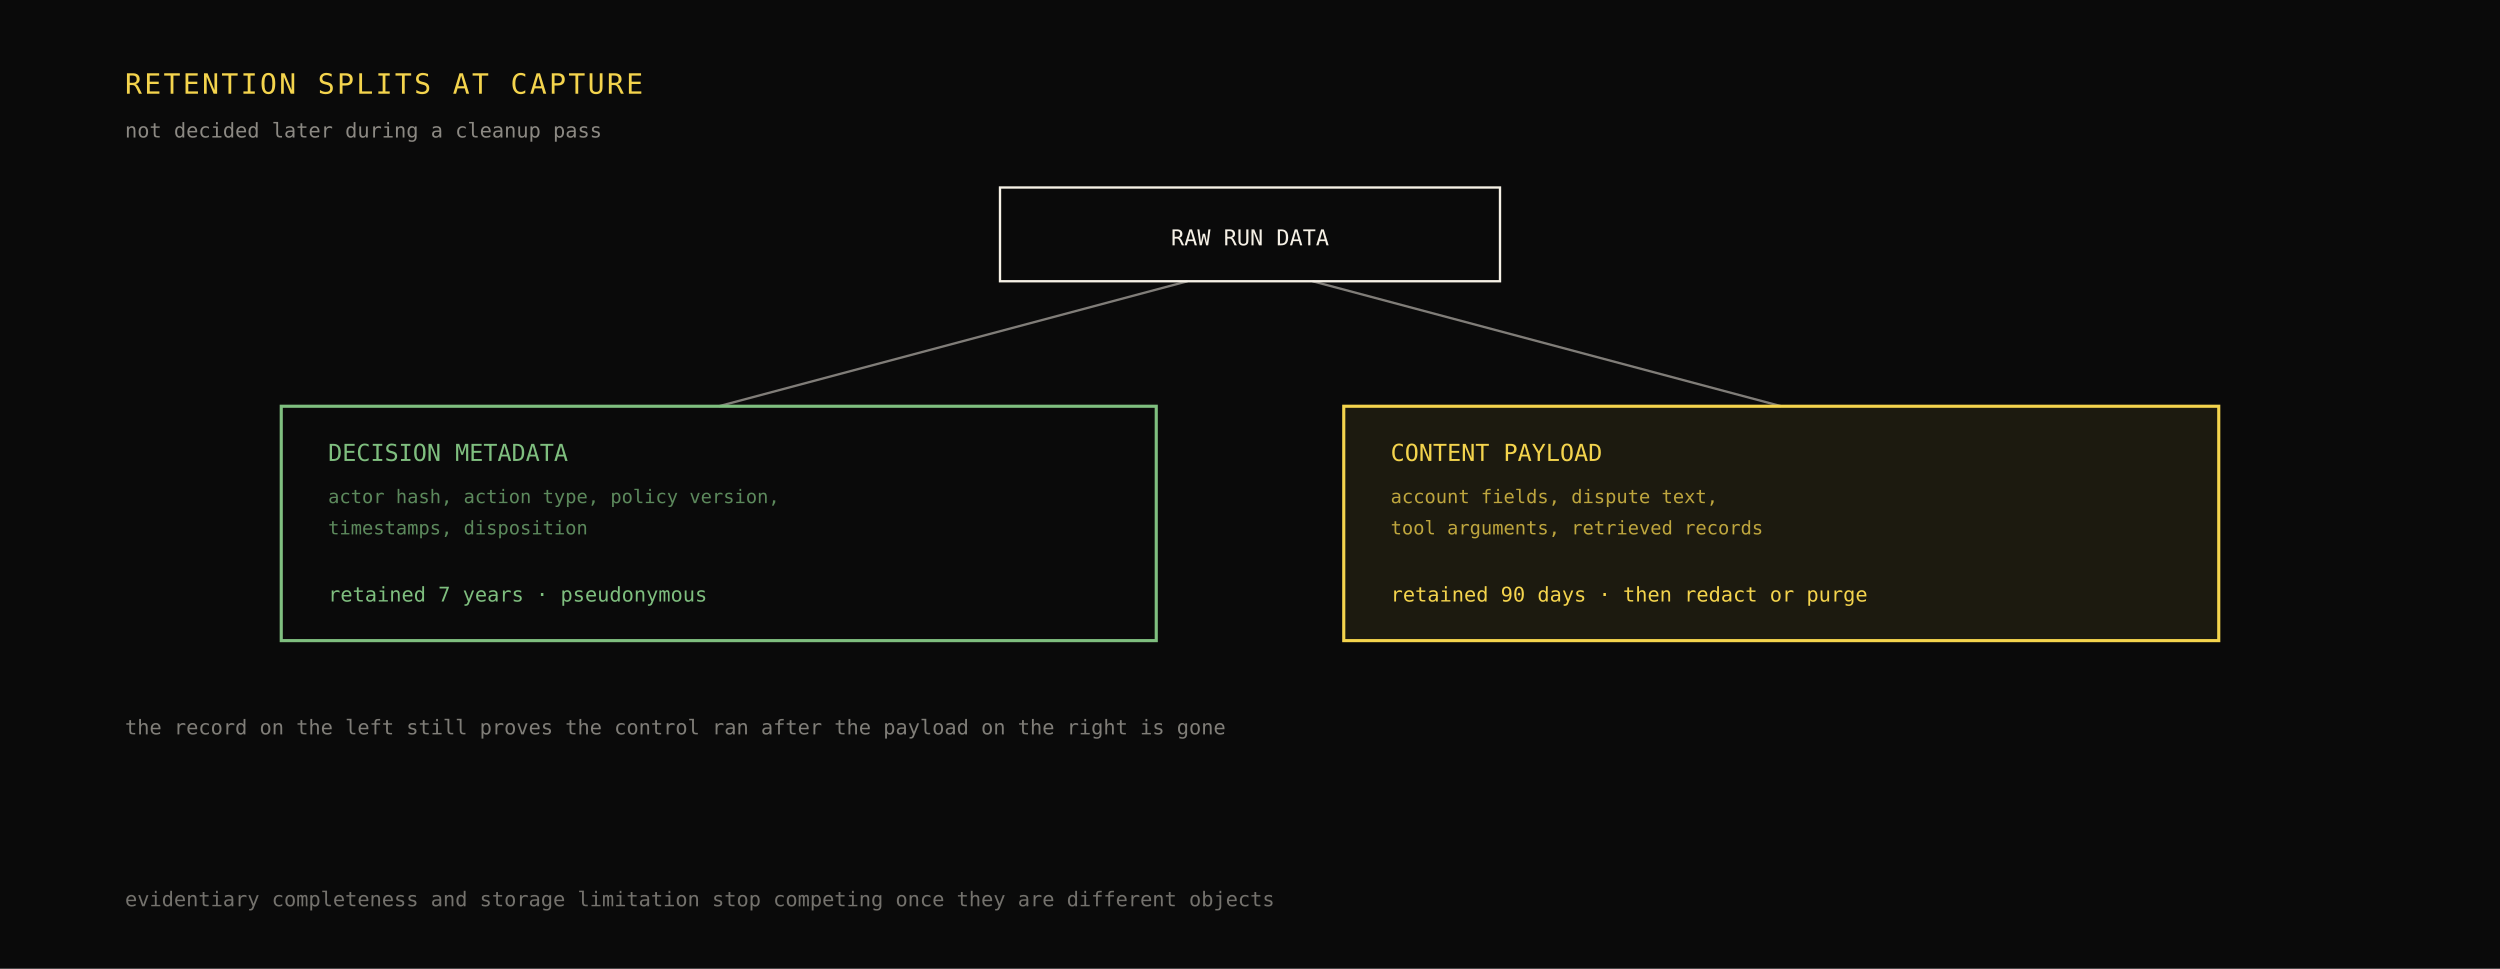
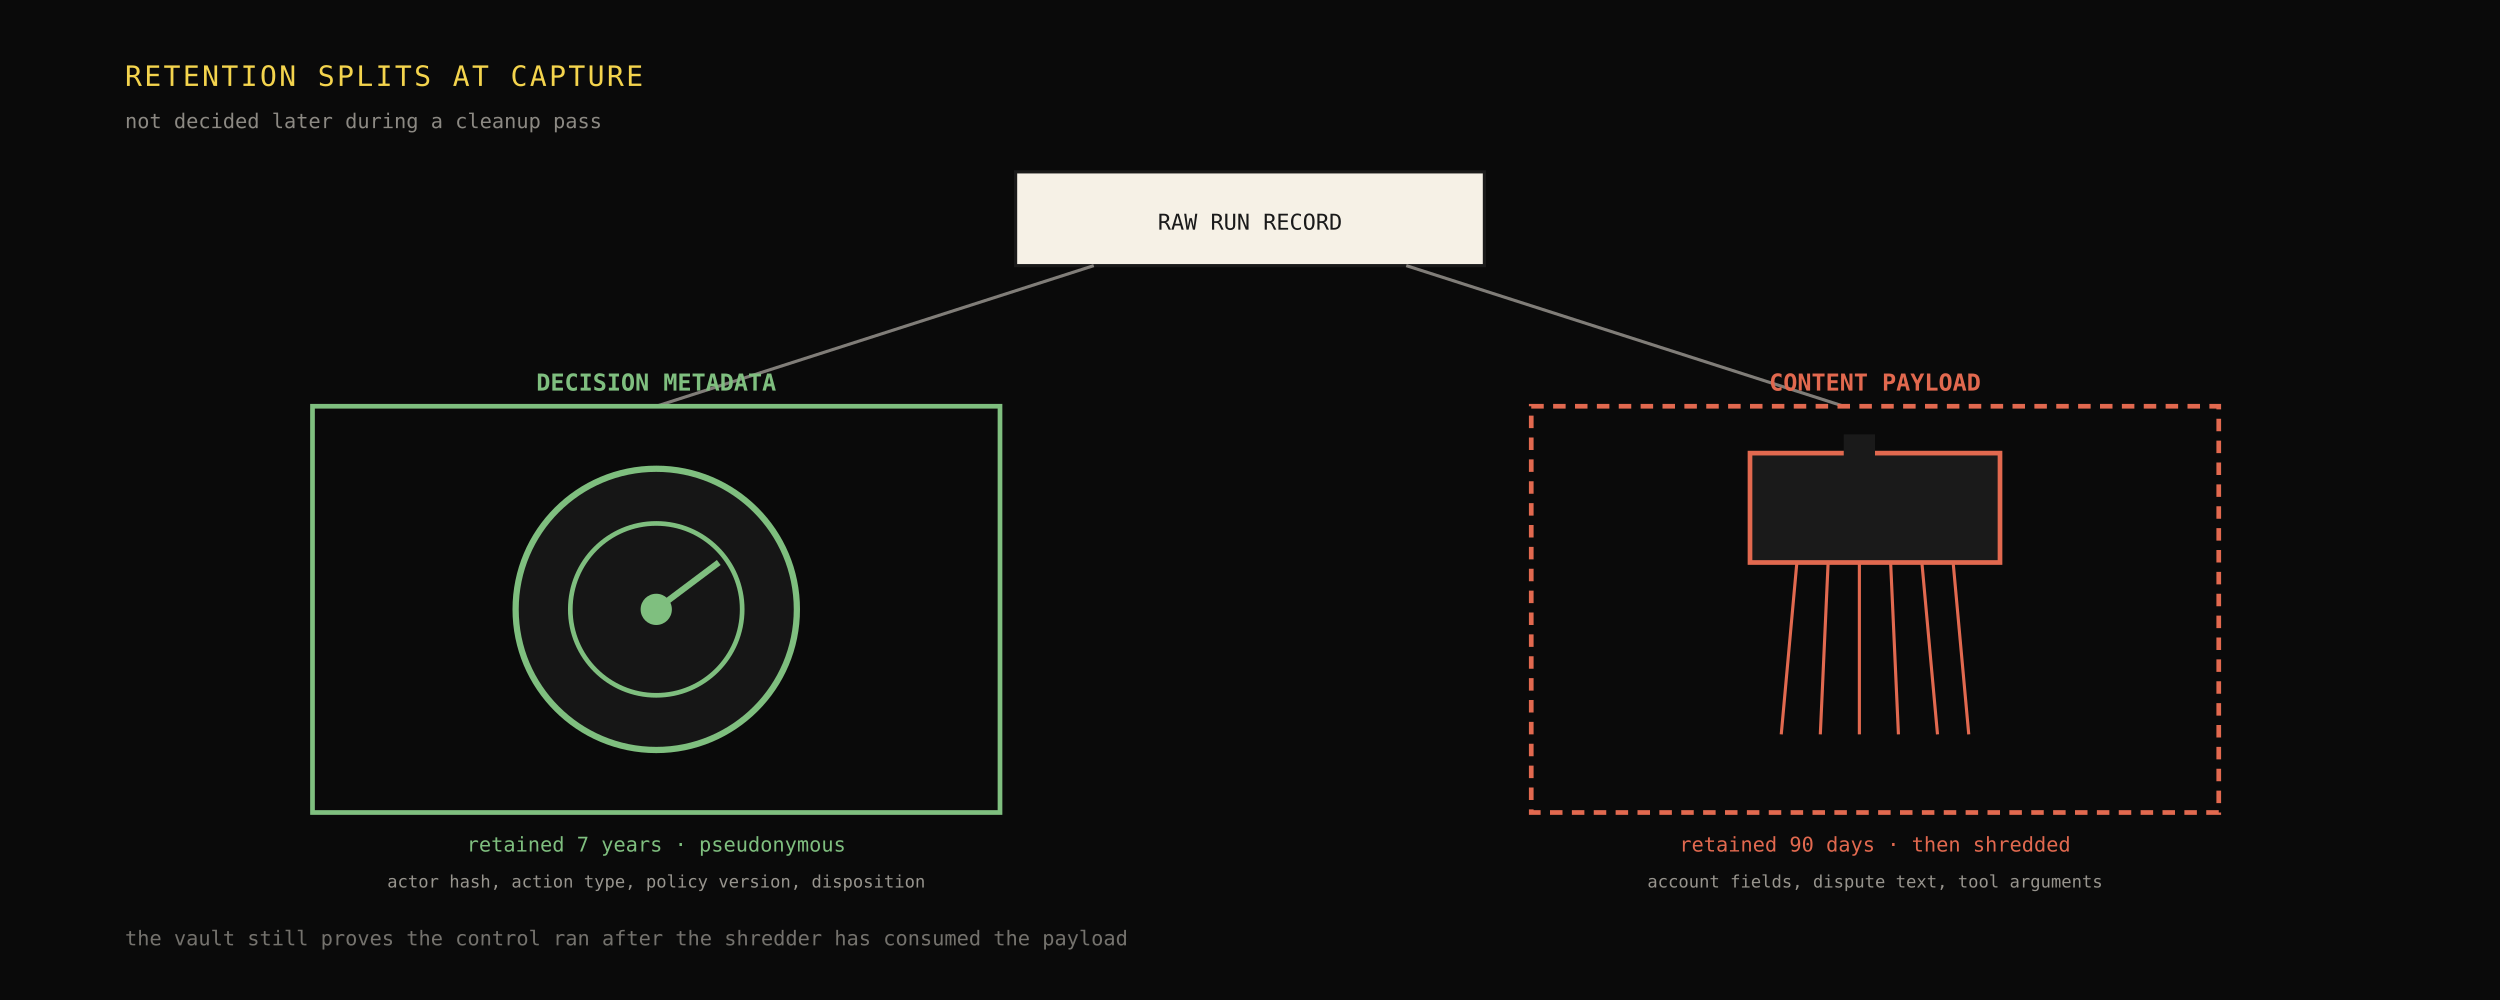
- <svg xmlns="http://www.w3.org/2000/svg" viewBox="0 0 1600 620" role="img" aria-labelledby="aatRetentionTitle aatRetentionDesc">
-   <rect width="1600" height="620" fill="#0a0a0a" />
-   <text x="80" y="60" fill="#f4d44d" font-family="monospace" font-size="18" letter-spacing="1.5">RETENTION SPLITS AT CAPTURE</text>
-   <text x="80" y="88" fill="#f6f1e6" font-family="monospace" font-size="13" opacity="0.55">not decided later during a cleanup pass</text>
-   <rect x="640" y="120" width="320" height="60" fill="none" stroke="#f6f1e6" stroke-width="1.5" />
-   <text x="800" y="157" fill="#f6f1e6" text-anchor="middle" font-family="monospace" font-size="14">RAW RUN DATA</text>
-   <path d="M760 180 L 460 260" stroke="#f6f1e6" stroke-opacity="0.5" stroke-width="1.5" fill="none" />
-   <path d="M840 180 L 1140 260" stroke="#f6f1e6" stroke-opacity="0.5" stroke-width="1.5" fill="none" />
+ <svg xmlns="http://www.w3.org/2000/svg" viewBox="0 0 1600 640" role="img" aria-labelledby="aatRetentionTitle aatRetentionDesc">
+   <rect width="1600" height="640" fill="#0a0a0a" />
+   <text x="80" y="55" fill="#f4d44d" font-family="monospace" font-size="18" letter-spacing="1.5">RETENTION SPLITS AT CAPTURE</text>
+   <text x="80" y="82" fill="#f6f1e6" font-family="monospace" font-size="13" opacity="0.55">not decided later during a cleanup pass</text>
+   <rect x="650" y="110" width="300" height="60" fill="#f6f1e6" stroke="#1a1a1a" stroke-width="2" />
+   <text x="800" y="147" fill="#1a1a1a" text-anchor="middle" font-family="monospace" font-size="14">RAW RUN RECORD</text>
+   <path d="M700 170 L 420 260" stroke="#f6f1e6" stroke-opacity="0.5" stroke-width="2" fill="none" />
+   <path d="M900 170 L 1180 260" stroke="#f6f1e6" stroke-opacity="0.5" stroke-width="2" fill="none" />
  <g font-family="monospace">
-     <rect x="180" y="260" width="560" height="150" fill="none" stroke="#7fbf7f" stroke-width="2" />
-     <text x="210" y="295" fill="#7fbf7f" font-size="15">DECISION METADATA</text>
-     <text x="210" y="322" fill="#7fbf7f" opacity="0.7" font-size="12">actor hash, action type, policy version,</text>
-     <text x="210" y="342" fill="#7fbf7f" opacity="0.7" font-size="12">timestamps, disposition</text>
-     <text x="210" y="385" fill="#7fbf7f" font-size="13">retained 7 years · pseudonymous</text>
-     <rect x="860" y="260" width="560" height="150" fill="#f4d44d" fill-opacity="0.08" stroke="#f4d44d" stroke-width="2" />
-     <text x="890" y="295" fill="#f4d44d" font-size="15">CONTENT PAYLOAD</text>
-     <text x="890" y="322" fill="#f4d44d" opacity="0.75" font-size="12">account fields, dispute text,</text>
-     <text x="890" y="342" fill="#f4d44d" opacity="0.75" font-size="12">tool arguments, retrieved records</text>
-     <text x="890" y="385" fill="#f4d44d" font-size="13">retained 90 days · then redact or purge</text>
+     <rect x="200" y="260" width="440" height="260" fill="none" stroke="#7fbf7f" stroke-width="3" />
+     <circle cx="420" cy="390" r="90" fill="#161616" stroke="#7fbf7f" stroke-width="4" />
+     <circle cx="420" cy="390" r="55" fill="none" stroke="#7fbf7f" stroke-width="3" />
+     <circle cx="420" cy="390" r="10" fill="#7fbf7f" />
+     <line x1="420" y1="390" x2="460" y2="360" stroke="#7fbf7f" stroke-width="4" />
+     <text x="420" y="250" text-anchor="middle" fill="#7fbf7f" font-size="15" font-weight="bold">DECISION METADATA</text>
+     <text x="420" y="545" text-anchor="middle" fill="#7fbf7f" font-size="13">retained 7 years · pseudonymous</text>
+     <text x="420" y="568" text-anchor="middle" fill="#f6f1e6" font-size="11" opacity="0.6">actor hash, action type, policy version, disposition</text>
  </g>
-   <text x="80" y="470" fill="#f6f1e6" font-family="monospace" font-size="13" opacity="0.5">the record on the left still proves the control ran after the payload on the right is gone</text>
-   <text x="80" y="580" fill="#f6f1e6" font-family="monospace" font-size="13" opacity="0.45">evidentiary completeness and storage limitation stop competing once they are different objects</text>
+   <g font-family="monospace">
+     <rect x="980" y="260" width="440" height="260" fill="none" stroke="#e2694f" stroke-width="3" stroke-dasharray="8,6" />
+     <rect x="1120" y="290" width="160" height="70" fill="#1a1a1a" stroke="#e2694f" stroke-width="3" />
+     <g stroke="#e2694f" stroke-width="2">
+       <line x1="1150" y1="360" x2="1140" y2="470" />
+       <line x1="1170" y1="360" x2="1165" y2="470" />
+       <line x1="1190" y1="360" x2="1190" y2="470" />
+       <line x1="1210" y1="360" x2="1215" y2="470" />
+       <line x1="1230" y1="360" x2="1240" y2="470" />
+       <line x1="1250" y1="360" x2="1260" y2="470" />
+     </g>
+     <rect x="1180" y="278" width="20" height="16" fill="#1a1a1a" />
+     <text x="1200" y="250" text-anchor="middle" fill="#e2694f" font-size="15" font-weight="bold">CONTENT PAYLOAD</text>
+     <text x="1200" y="545" text-anchor="middle" fill="#e2694f" font-size="13">retained 90 days · then shredded</text>
+     <text x="1200" y="568" text-anchor="middle" fill="#f6f1e6" font-size="11" opacity="0.6">account fields, dispute text, tool arguments</text>
+   </g>
+   <text x="80" y="605" fill="#f6f1e6" font-family="monospace" font-size="13" opacity="0.45">the vault still proves the control ran after the shredder has consumed the payload</text>
</svg>
